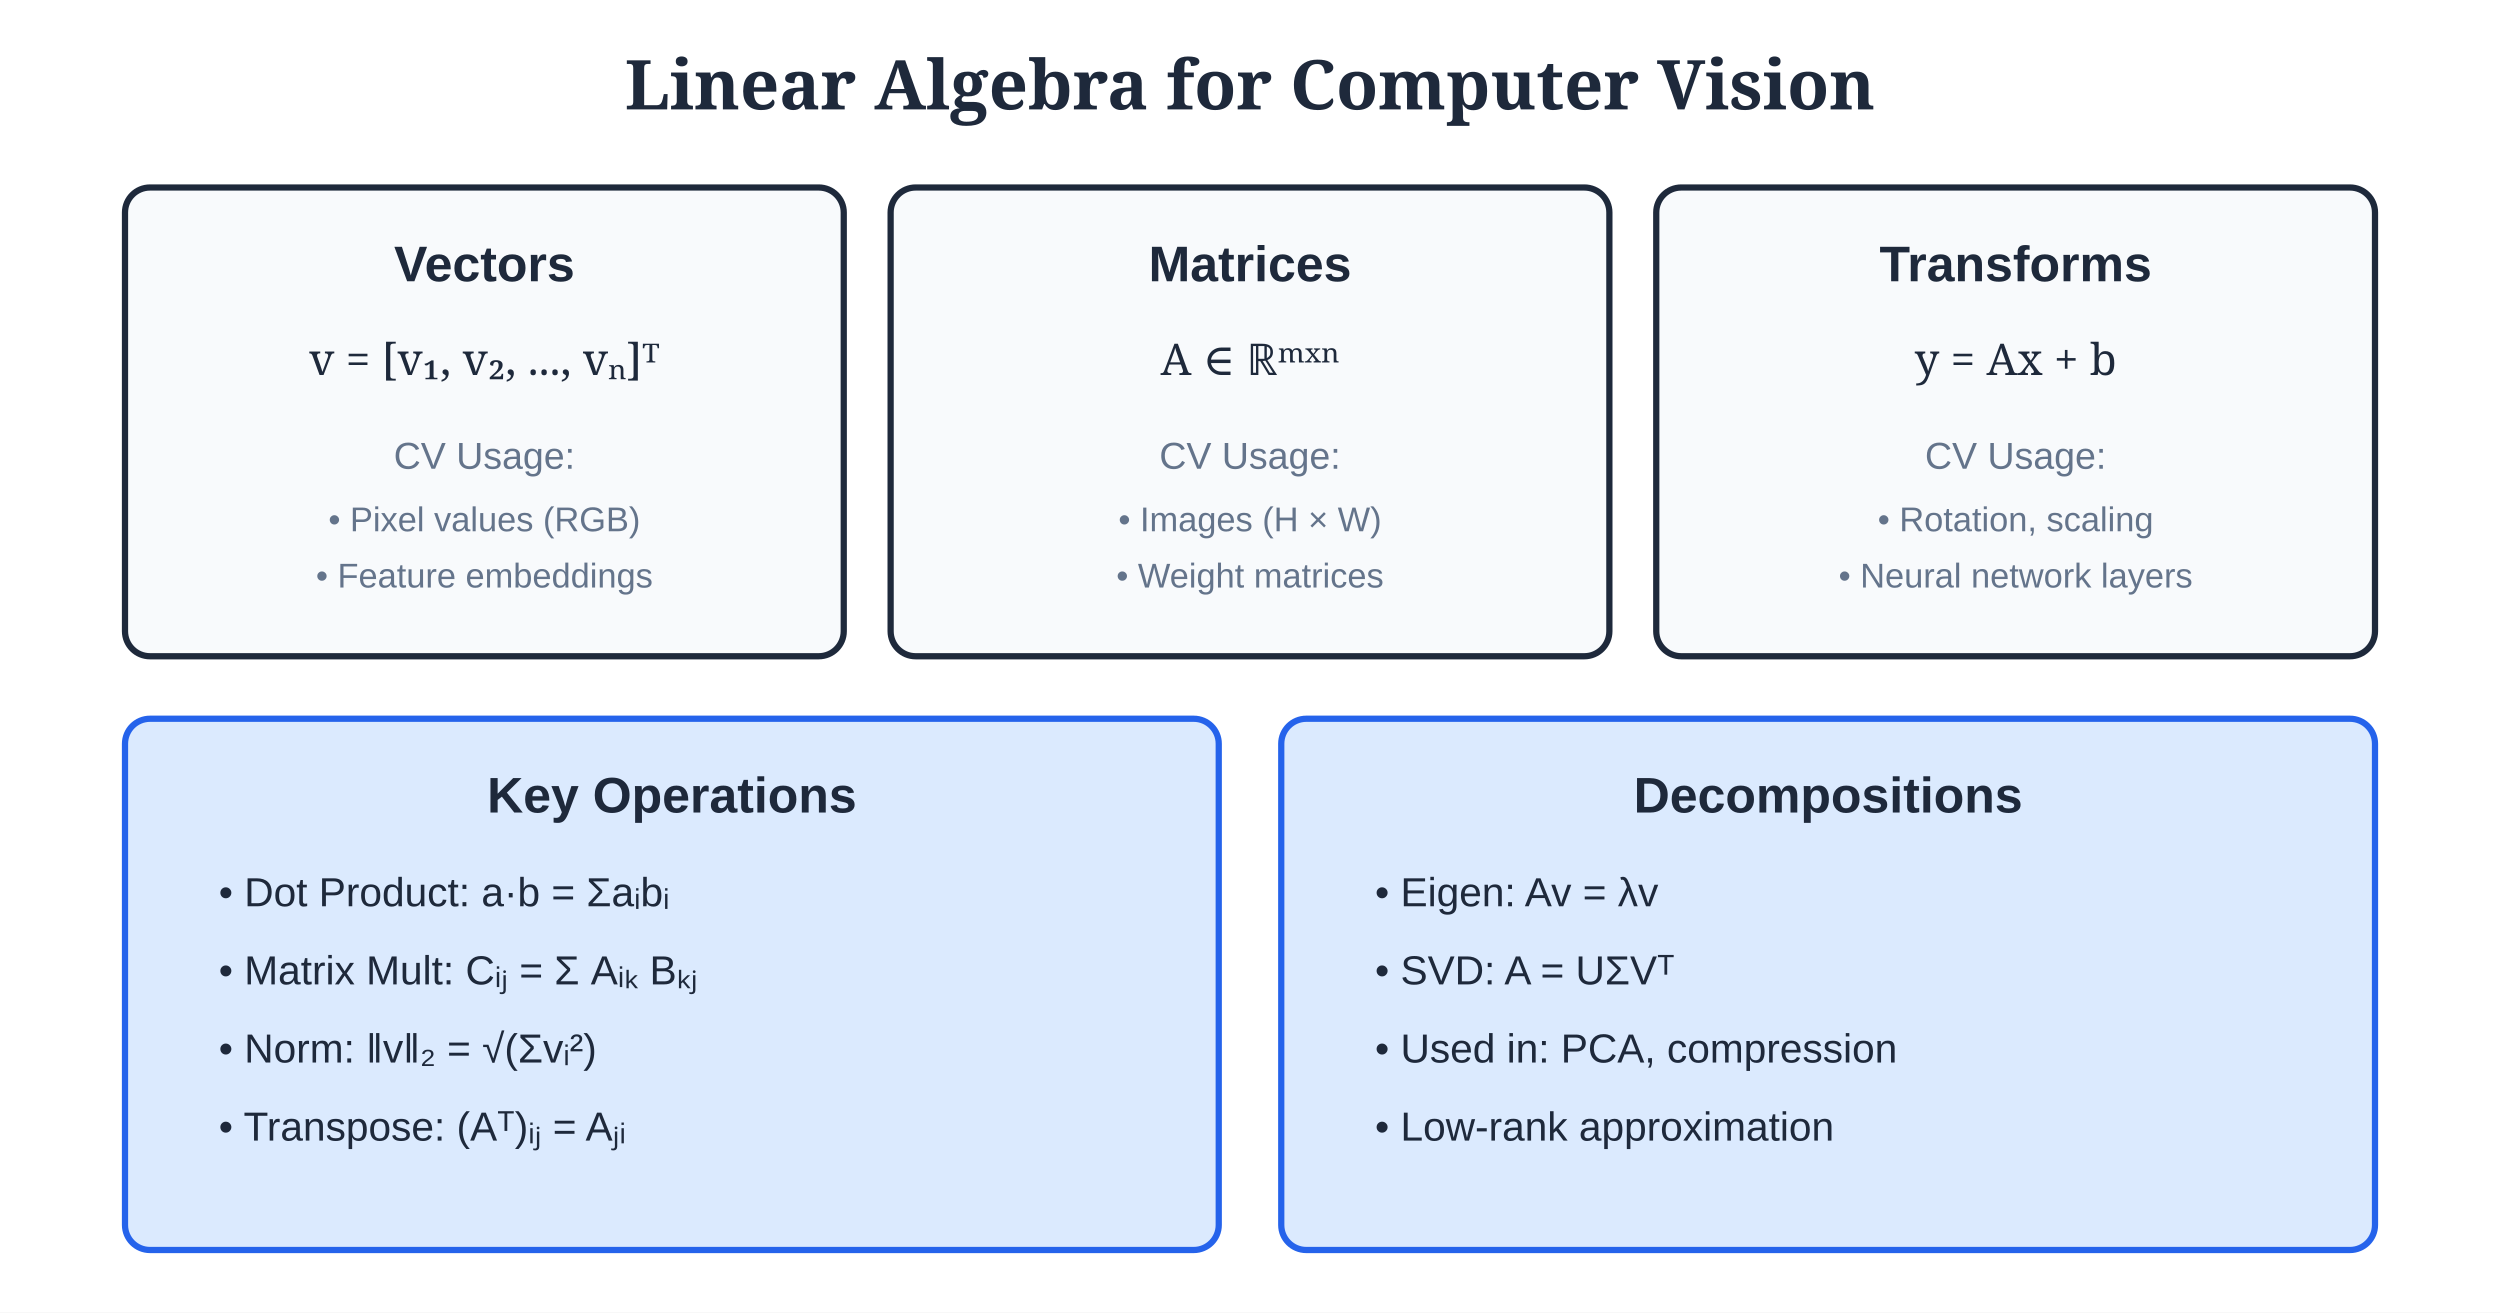
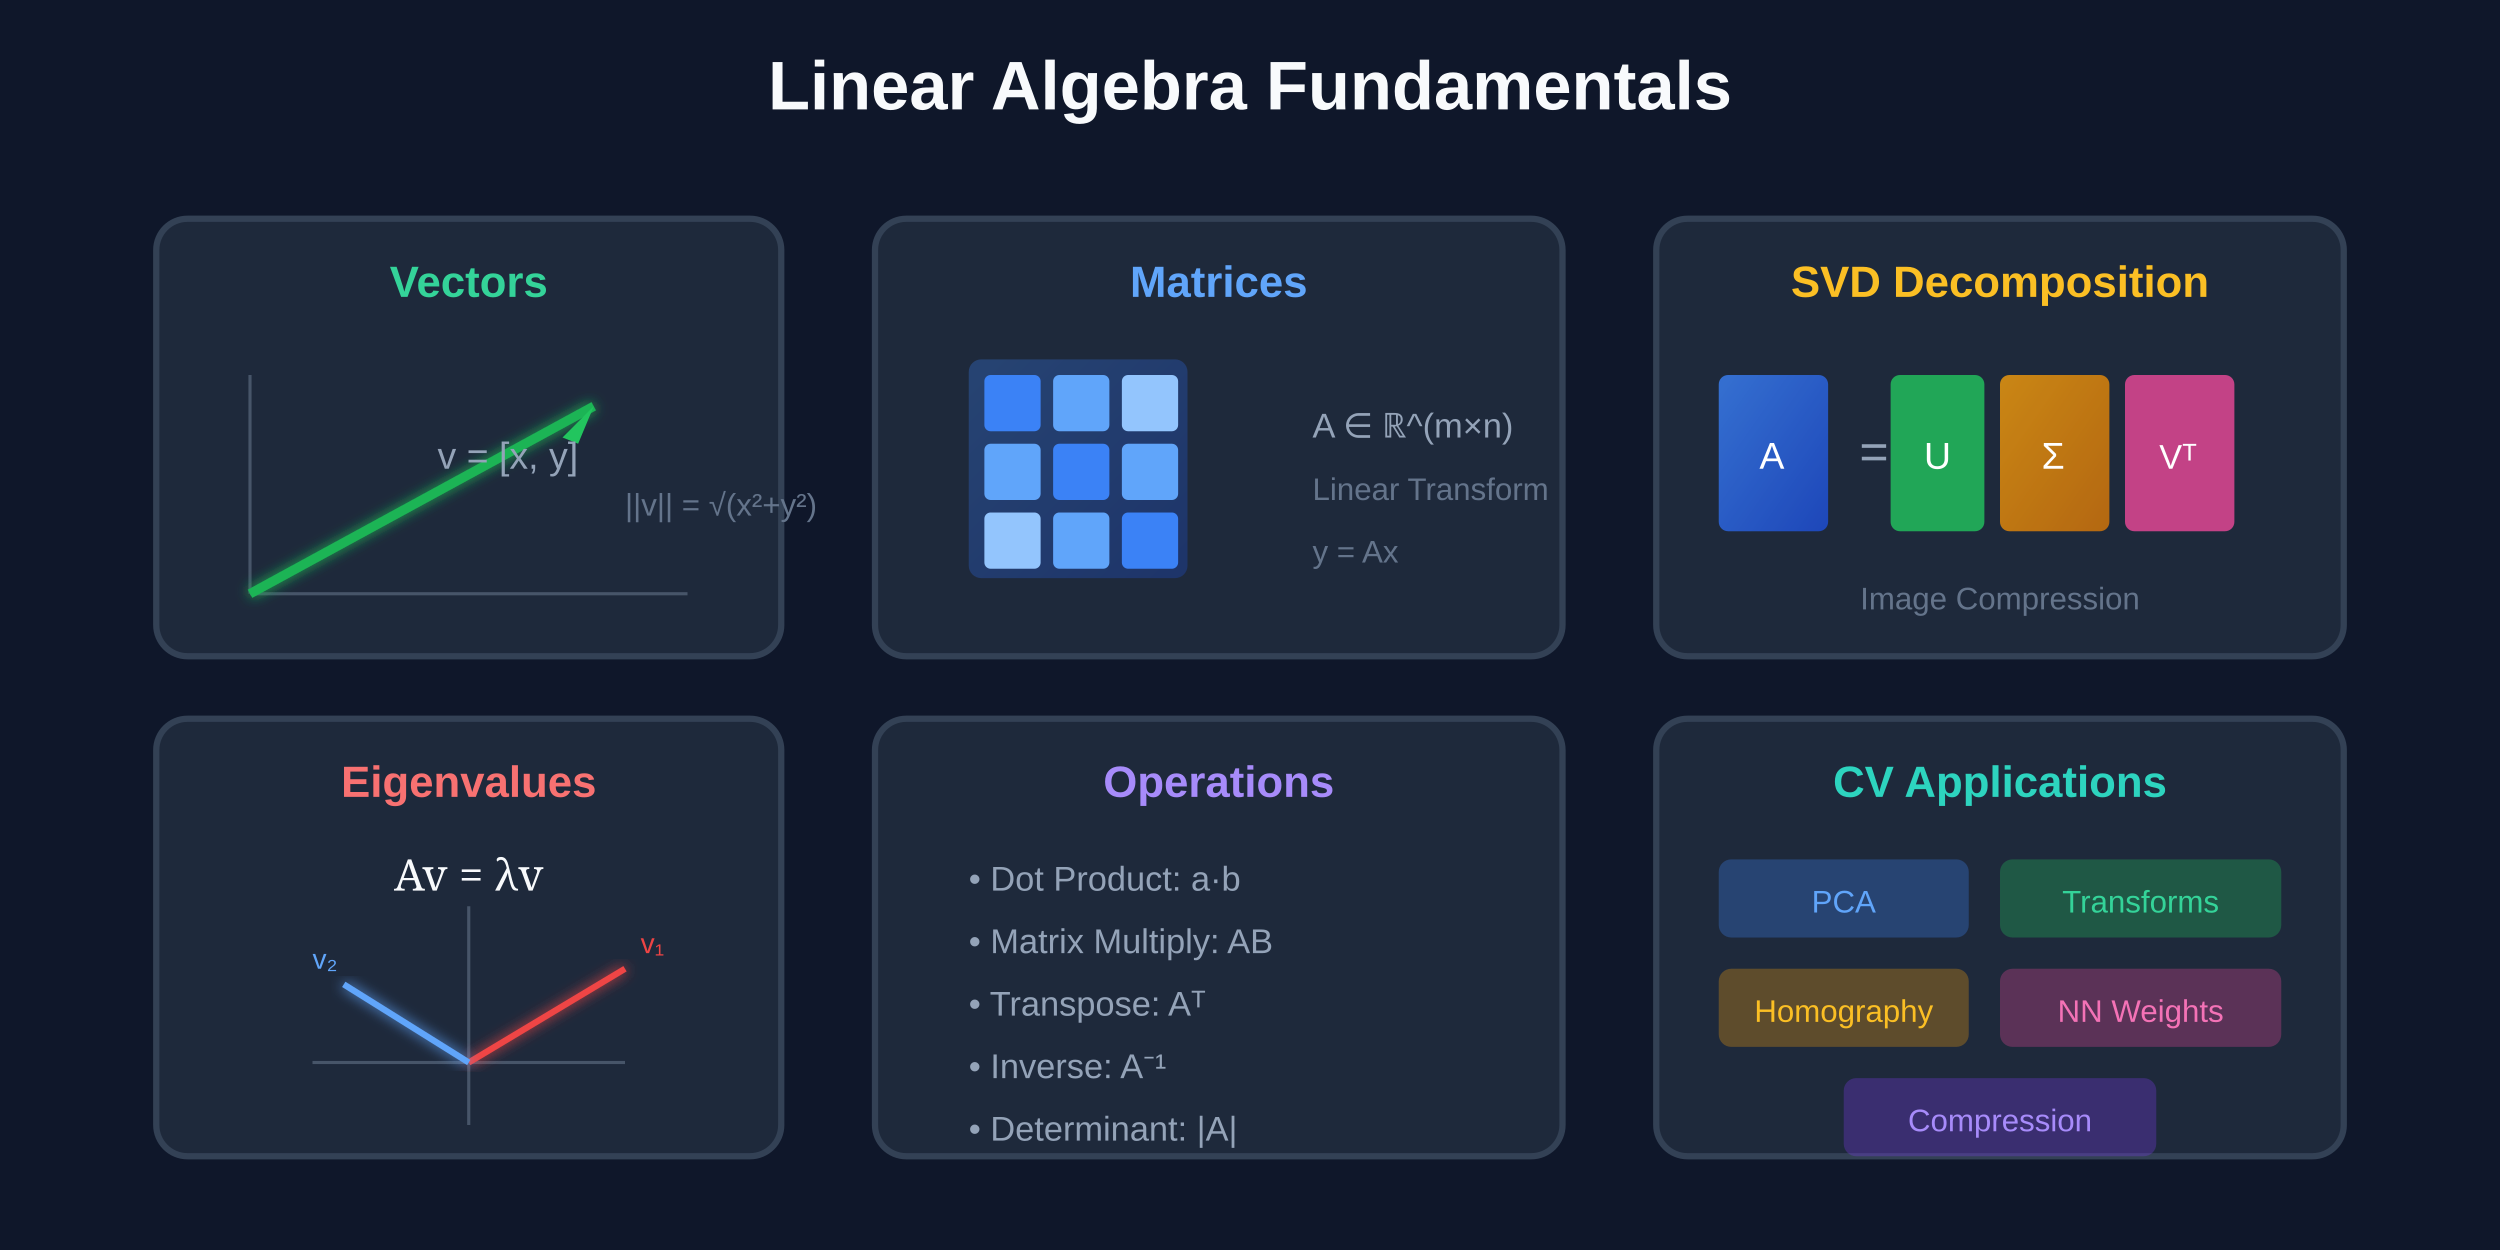
- <svg xmlns="http://www.w3.org/2000/svg" viewBox="0 0 800 420">
-   <rect width="800" height="420" fill="#ffffff" />
-   <text x="400" y="35" font-family="Georgia, serif" font-size="22" font-weight="bold" fill="#1e293b" text-anchor="middle">Linear Algebra for Computer Vision</text>
-   <rect x="40" y="60" width="230" height="150" fill="#f8fafc" stroke="#1e293b" stroke-width="2" rx="8" />
-   <text x="155" y="90" font-family="Arial, sans-serif" font-size="16" font-weight="bold" fill="#1e293b" text-anchor="middle">Vectors</text>
-   <text x="155" y="120" font-family="Georgia, serif" font-size="14" fill="#1e293b" text-anchor="middle">v = [v₁, v₂, ..., vₙ]ᵀ</text>
-   <text x="155" y="150" font-family="Arial, sans-serif" font-size="12" fill="#64748b" text-anchor="middle">CV Usage:</text>
-   <text x="155" y="170" font-family="Arial, sans-serif" font-size="11" fill="#64748b" text-anchor="middle">• Pixel values (RGB)</text>
-   <text x="155" y="188" font-family="Arial, sans-serif" font-size="11" fill="#64748b" text-anchor="middle">• Feature embeddings</text>
-   <rect x="285" y="60" width="230" height="150" fill="#f8fafc" stroke="#1e293b" stroke-width="2" rx="8" />
-   <text x="400" y="90" font-family="Arial, sans-serif" font-size="16" font-weight="bold" fill="#1e293b" text-anchor="middle">Matrices</text>
-   <text x="400" y="120" font-family="Georgia, serif" font-size="14" fill="#1e293b" text-anchor="middle">A ∈ ℝᵐˣⁿ</text>
-   <text x="400" y="150" font-family="Arial, sans-serif" font-size="12" fill="#64748b" text-anchor="middle">CV Usage:</text>
-   <text x="400" y="170" font-family="Arial, sans-serif" font-size="11" fill="#64748b" text-anchor="middle">• Images (H × W)</text>
-   <text x="400" y="188" font-family="Arial, sans-serif" font-size="11" fill="#64748b" text-anchor="middle">• Weight matrices</text>
-   <rect x="530" y="60" width="230" height="150" fill="#f8fafc" stroke="#1e293b" stroke-width="2" rx="8" />
-   <text x="645" y="90" font-family="Arial, sans-serif" font-size="16" font-weight="bold" fill="#1e293b" text-anchor="middle">Transforms</text>
-   <text x="645" y="120" font-family="Georgia, serif" font-size="14" fill="#1e293b" text-anchor="middle">y = Ax + b</text>
-   <text x="645" y="150" font-family="Arial, sans-serif" font-size="12" fill="#64748b" text-anchor="middle">CV Usage:</text>
-   <text x="645" y="170" font-family="Arial, sans-serif" font-size="11" fill="#64748b" text-anchor="middle">• Rotation, scaling</text>
-   <text x="645" y="188" font-family="Arial, sans-serif" font-size="11" fill="#64748b" text-anchor="middle">• Neural network layers</text>
-   <rect x="40" y="230" width="350" height="170" fill="#dbeafe" stroke="#2563eb" stroke-width="2" rx="8" />
-   <text x="215" y="260" font-family="Arial, sans-serif" font-size="16" font-weight="bold" fill="#1e293b" text-anchor="middle">Key Operations</text>
-   <text x="70" y="290" font-family="Arial, sans-serif" font-size="13" fill="#1e293b">• Dot Product: a·b = Σaᵢbᵢ</text>
-   <text x="70" y="315" font-family="Arial, sans-serif" font-size="13" fill="#1e293b">• Matrix Mult: Cᵢⱼ = Σ Aᵢₖ Bₖⱼ</text>
-   <text x="70" y="340" font-family="Arial, sans-serif" font-size="13" fill="#1e293b">• Norm: ‖v‖₂ = √(Σvᵢ²)</text>
-   <text x="70" y="365" font-family="Arial, sans-serif" font-size="13" fill="#1e293b">• Transpose: (Aᵀ)ᵢⱼ = Aⱼᵢ</text>
-   <rect x="410" y="230" width="350" height="170" fill="#dbeafe" stroke="#2563eb" stroke-width="2" rx="8" />
-   <text x="585" y="260" font-family="Arial, sans-serif" font-size="16" font-weight="bold" fill="#1e293b" text-anchor="middle">Decompositions</text>
-   <text x="440" y="290" font-family="Arial, sans-serif" font-size="13" fill="#1e293b">• Eigen: Av = λv</text>
-   <text x="440" y="315" font-family="Arial, sans-serif" font-size="13" fill="#1e293b">• SVD: A = UΣVᵀ</text>
-   <text x="440" y="340" font-family="Arial, sans-serif" font-size="13" fill="#1e293b">• Used in: PCA, compression</text>
-   <text x="440" y="365" font-family="Arial, sans-serif" font-size="13" fill="#1e293b">• Low-rank approximation</text>
+ <svg xmlns="http://www.w3.org/2000/svg" viewBox="0 0 800 400">
+   <defs>
+     <linearGradient id="matGrad" x1="0%" y1="0%" x2="100%" y2="100%">
+       <stop offset="0%" style="stop-color:#3b82f6" />
+       <stop offset="100%" style="stop-color:#1d4ed8" />
+     </linearGradient>
+     <linearGradient id="vecGrad" x1="0%" y1="0%" x2="100%" y2="100%">
+       <stop offset="0%" style="stop-color:#22c55e" />
+       <stop offset="100%" style="stop-color:#16a34a" />
+     </linearGradient>
+     <linearGradient id="eigGrad" x1="0%" y1="0%" x2="100%" y2="100%">
+       <stop offset="0%" style="stop-color:#f59e0b" />
+       <stop offset="100%" style="stop-color:#d97706" />
+     </linearGradient>
+     <filter id="glow">
+       <feGaussianBlur stdDeviation="2" result="blur" />
+       <feMerge>
+         <feMergeNode in="blur" />
+         <feMergeNode in="SourceGraphic" />
+       </feMerge>
+     </filter>
+   </defs>
+   <rect width="800" height="400" fill="#0f172a" />
+   <text x="400" y="35" text-anchor="middle" font-family="Arial, sans-serif" font-size="22" font-weight="bold" fill="#f8fafc">Linear Algebra Fundamentals</text>
+   <g transform="translate(50, 70)">
+     <rect width="200" height="140" rx="10" fill="#1e293b" stroke="#334155" stroke-width="2" />
+     <text x="100" y="25" text-anchor="middle" font-family="Arial, sans-serif" font-size="14" font-weight="bold" fill="#34d399">Vectors</text>
+     <line x1="30" y1="120" x2="30" y2="50" stroke="#475569" stroke-width="1" />
+     <line x1="30" y1="120" x2="170" y2="120" stroke="#475569" stroke-width="1" />
+     <line x1="30" y1="120" x2="140" y2="60" stroke="url(#vecGrad)" stroke-width="3" filter="url(#glow)" />
+     <polygon points="140,60 130,70 135,72" fill="#22c55e" />
+     <text x="90" y="80" font-family="Arial, sans-serif" font-size="12" fill="#94a3b8">v = [x, y]</text>
+     <text x="150" y="95" font-family="Arial, sans-serif" font-size="10" fill="#64748b">||v|| = √(x²+y²)</text>
+   </g>
+   <g transform="translate(280, 70)">
+     <rect width="220" height="140" rx="10" fill="#1e293b" stroke="#334155" stroke-width="2" />
+     <text x="110" y="25" text-anchor="middle" font-family="Arial, sans-serif" font-size="14" font-weight="bold" fill="#60a5fa">Matrices</text>
+     <g transform="translate(30, 45)">
+       <rect width="70" height="70" rx="4" fill="url(#matGrad)" opacity="0.3" />
+       <rect x="5" y="5" width="18" height="18" rx="2" fill="#3b82f6" />
+       <rect x="27" y="5" width="18" height="18" rx="2" fill="#60a5fa" />
+       <rect x="49" y="5" width="18" height="18" rx="2" fill="#93c5fd" />
+       <rect x="5" y="27" width="18" height="18" rx="2" fill="#60a5fa" />
+       <rect x="27" y="27" width="18" height="18" rx="2" fill="#3b82f6" />
+       <rect x="49" y="27" width="18" height="18" rx="2" fill="#60a5fa" />
+       <rect x="5" y="49" width="18" height="18" rx="2" fill="#93c5fd" />
+       <rect x="27" y="49" width="18" height="18" rx="2" fill="#60a5fa" />
+       <rect x="49" y="49" width="18" height="18" rx="2" fill="#3b82f6" />
+     </g>
+     <text x="140" y="70" font-family="Arial, sans-serif" font-size="11" fill="#94a3b8">A ∈ ℝ^(m×n)</text>
+     <text x="140" y="90" font-family="Arial, sans-serif" font-size="10" fill="#64748b">Linear Transform</text>
+     <text x="140" y="110" font-family="Arial, sans-serif" font-size="10" fill="#64748b">y = Ax</text>
+   </g>
+   <g transform="translate(530, 70)">
+     <rect width="220" height="140" rx="10" fill="#1e293b" stroke="#334155" stroke-width="2" />
+     <text x="110" y="25" text-anchor="middle" font-family="Arial, sans-serif" font-size="14" font-weight="bold" fill="#fbbf24">SVD Decomposition</text>
+     <g transform="translate(20, 50)">
+       <rect width="35" height="50" rx="3" fill="url(#matGrad)" opacity="0.8" />
+       <text x="17" y="30" text-anchor="middle" font-family="Arial, sans-serif" font-size="12" fill="#fff">A</text>
+     </g>
+     <text x="65" y="80" font-family="Arial, sans-serif" font-size="16" fill="#94a3b8">=</text>
+     <g transform="translate(75, 50)">
+       <rect width="30" height="50" rx="3" fill="#22c55e" opacity="0.8" />
+       <text x="15" y="30" text-anchor="middle" font-family="Arial, sans-serif" font-size="12" fill="#fff">U</text>
+     </g>
+     <g transform="translate(110, 50)">
+       <rect width="35" height="50" rx="3" fill="url(#eigGrad)" opacity="0.8" />
+       <text x="17" y="30" text-anchor="middle" font-family="Arial, sans-serif" font-size="12" fill="#fff">Σ</text>
+     </g>
+     <g transform="translate(150, 50)">
+       <rect width="35" height="50" rx="3" fill="#ec4899" opacity="0.8" />
+       <text x="17" y="30" text-anchor="middle" font-family="Arial, sans-serif" font-size="11" fill="#fff">Vᵀ</text>
+     </g>
+     <text x="110" y="125" text-anchor="middle" font-family="Arial, sans-serif" font-size="10" fill="#64748b">Image Compression</text>
+   </g>
+   <g transform="translate(50, 230)">
+     <rect width="200" height="140" rx="10" fill="#1e293b" stroke="#334155" stroke-width="2" />
+     <text x="100" y="25" text-anchor="middle" font-family="Arial, sans-serif" font-size="14" font-weight="bold" fill="#f87171">Eigenvalues</text>
+     <text x="100" y="55" text-anchor="middle" font-family="Georgia, serif" font-size="14" fill="#f8fafc">Av = λv</text>
+     <line x1="50" y1="110" x2="150" y2="110" stroke="#475569" stroke-width="1" />
+     <line x1="100" y1="60" x2="100" y2="130" stroke="#475569" stroke-width="1" />
+     <line x1="100" y1="110" x2="150" y2="80" stroke="#ef4444" stroke-width="2" filter="url(#glow)" />
+     <line x1="100" y1="110" x2="60" y2="85" stroke="#60a5fa" stroke-width="2" filter="url(#glow)" />
+     <text x="155" y="75" font-family="Arial, sans-serif" font-size="9" fill="#ef4444">v₁</text>
+     <text x="50" y="80" font-family="Arial, sans-serif" font-size="9" fill="#60a5fa">v₂</text>
+   </g>
+   <g transform="translate(280, 230)">
+     <rect width="220" height="140" rx="10" fill="#1e293b" stroke="#334155" stroke-width="2" />
+     <text x="110" y="25" text-anchor="middle" font-family="Arial, sans-serif" font-size="14" font-weight="bold" fill="#a78bfa">Operations</text>
+     <text x="30" y="55" font-family="Arial, sans-serif" font-size="11" fill="#94a3b8">• Dot Product: a·b</text>
+     <text x="30" y="75" font-family="Arial, sans-serif" font-size="11" fill="#94a3b8">• Matrix Multiply: AB</text>
+     <text x="30" y="95" font-family="Arial, sans-serif" font-size="11" fill="#94a3b8">• Transpose: Aᵀ</text>
+     <text x="30" y="115" font-family="Arial, sans-serif" font-size="11" fill="#94a3b8">• Inverse: A⁻¹</text>
+     <text x="30" y="135" font-family="Arial, sans-serif" font-size="11" fill="#94a3b8">• Determinant: |A|</text>
+   </g>
+   <g transform="translate(530, 230)">
+     <rect width="220" height="140" rx="10" fill="#1e293b" stroke="#334155" stroke-width="2" />
+     <text x="110" y="25" text-anchor="middle" font-family="Arial, sans-serif" font-size="14" font-weight="bold" fill="#2dd4bf">CV Applications</text>
+     <g transform="translate(20, 45)">
+       <rect width="80" height="25" rx="4" fill="#3b82f6" opacity="0.3" />
+       <text x="40" y="17" text-anchor="middle" font-family="Arial, sans-serif" font-size="10" fill="#60a5fa">PCA</text>
+     </g>
+     <g transform="translate(110, 45)">
+       <rect width="90" height="25" rx="4" fill="#22c55e" opacity="0.3" />
+       <text x="45" y="17" text-anchor="middle" font-family="Arial, sans-serif" font-size="10" fill="#34d399">Transforms</text>
+     </g>
+     <g transform="translate(20, 80)">
+       <rect width="80" height="25" rx="4" fill="#f59e0b" opacity="0.3" />
+       <text x="40" y="17" text-anchor="middle" font-family="Arial, sans-serif" font-size="10" fill="#fbbf24">Homography</text>
+     </g>
+     <g transform="translate(110, 80)">
+       <rect width="90" height="25" rx="4" fill="#ec4899" opacity="0.3" />
+       <text x="45" y="17" text-anchor="middle" font-family="Arial, sans-serif" font-size="10" fill="#f472b6">NN Weights</text>
+     </g>
+     <g transform="translate(60, 115)">
+       <rect width="100" height="25" rx="4" fill="#7c3aed" opacity="0.3" />
+       <text x="50" y="17" text-anchor="middle" font-family="Arial, sans-serif" font-size="10" fill="#a78bfa">Compression</text>
+     </g>
+   </g>
</svg>
